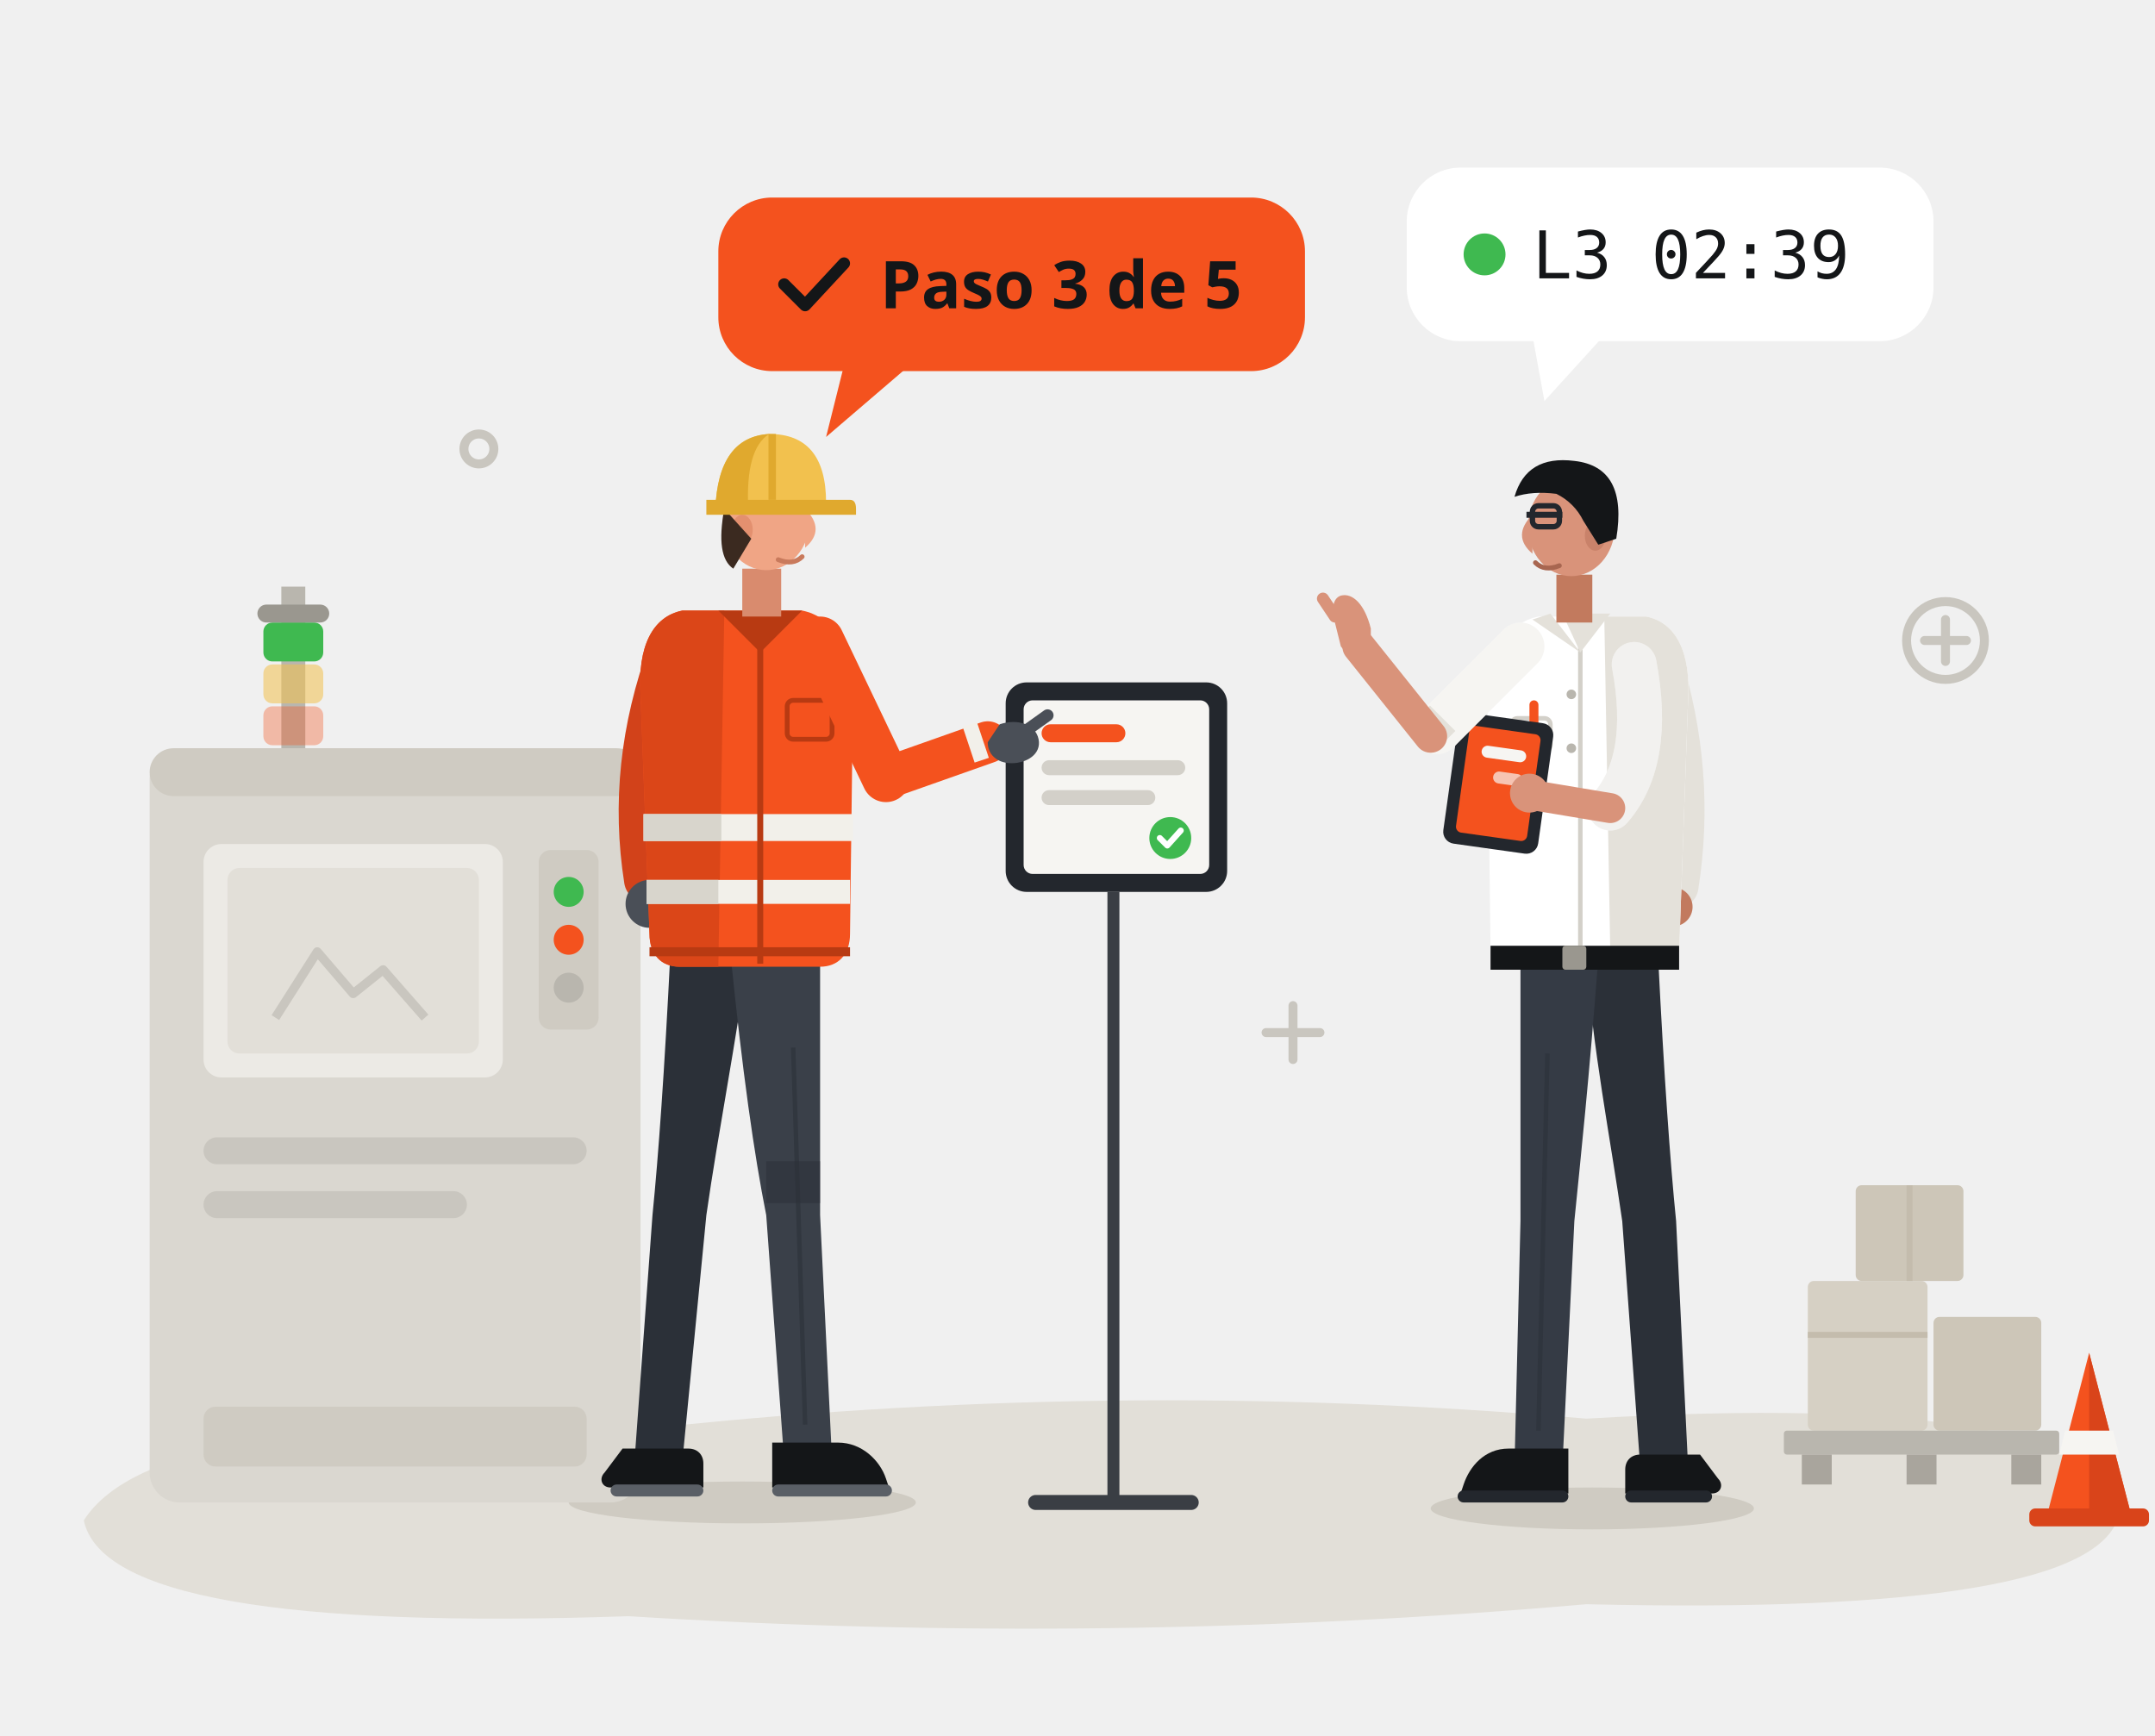
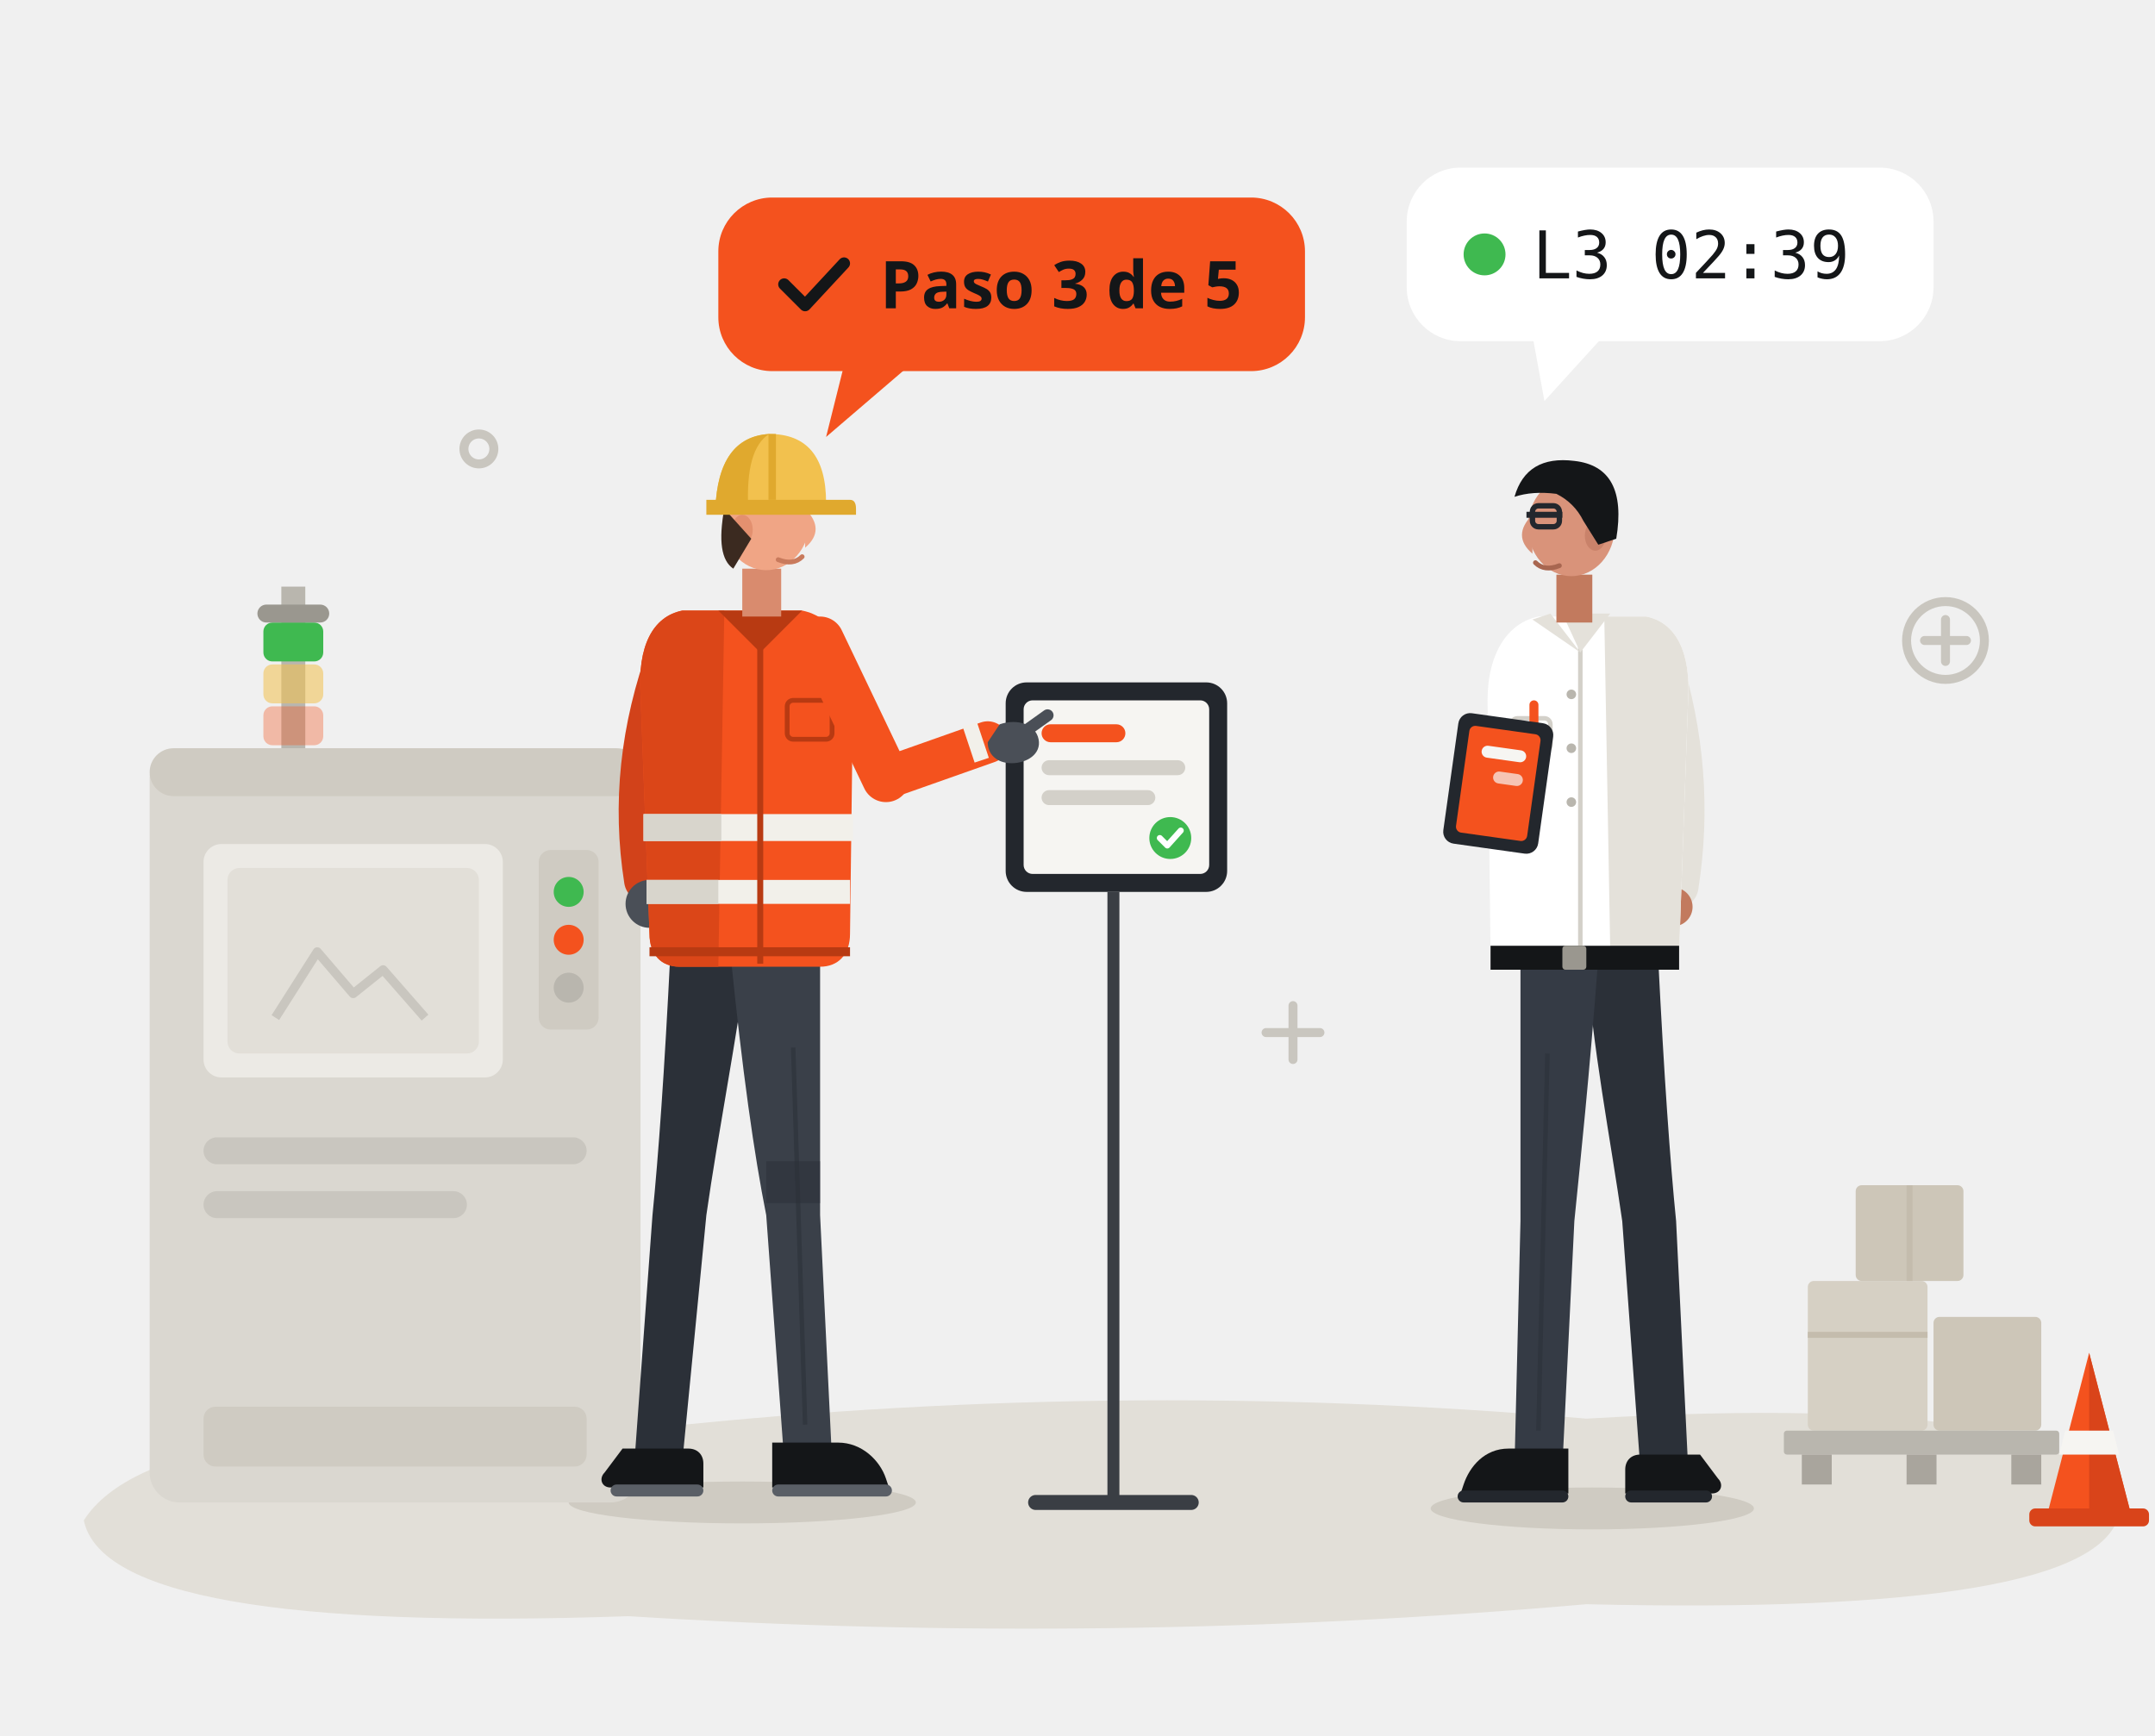
<svg xmlns="http://www.w3.org/2000/svg" viewBox="0 0 720 580" role="img" aria-label="Ilustración: un operario con casco y chaleco reflectante sigue los pasos en la tablet del puesto mientras el jefe de producción consulta el turno">
  <path d="M28 508Q52 470 210 478Q370 460 530 474Q700 464 708 506Q700 540 530 536Q370 550 210 540Q36 546 28 508Z" fill="#E2DFD8" />
  <ellipse cx="248" cy="502" rx="58" ry="7" fill="#CFCBC2" />
  <ellipse cx="532" cy="504" rx="54" ry="7" fill="#CFCBC2" />
  <rect x="50" y="250" width="164" height="252" rx="10" fill="#DAD7D0" />
  <rect x="50" y="250" width="164" height="16" rx="8" fill="#CFCBC2" />
  <rect x="68" y="282" width="100" height="78" rx="6" fill="#ECEAE5" />
  <rect x="76" y="290" width="84" height="62" rx="4" fill="#E2DFD8" />
  <path d="M92 340l14-22 12 14 10-8 14 16" fill="none" stroke="#C9C6BF" stroke-width="3" stroke-linejoin="round" />
  <rect x="180" y="284" width="20" height="60" rx="4" fill="#CFCBC2" />
-   <circle cx="190" cy="298" r="5" fill="#3FB950" />
+   <circle class="ilus-blink" cx="190" cy="298" r="5" fill="#3FB950" />
  <circle cx="190" cy="314" r="5" fill="#F4521E" />
  <circle cx="190" cy="330" r="5" fill="#B9B6AE" />
  <rect x="68" y="380" width="128" height="9" rx="4.5" fill="#C9C6BF" />
  <rect x="68" y="398" width="88" height="9" rx="4.5" fill="#C9C6BF" />
  <rect x="68" y="470" width="128" height="20" rx="4" fill="#CFCBC2" />
  <rect x="94" y="196" width="8" height="54" fill="#B9B6AE" />
-   <rect x="88" y="208" width="20" height="13" rx="3" fill="#3FB950" />
+   <rect class="ilus-blink" x="88" y="208" width="20" height="13" rx="3" fill="#3FB950" />
  <rect x="88" y="222" width="20" height="13" rx="3" fill="#F2C14E" opacity=".55" />
  <rect x="88" y="236" width="20" height="13" rx="3" fill="#F4521E" opacity=".35" />
  <rect x="86" y="202" width="24" height="6" rx="3" fill="#9A978F" />
  <rect x="604" y="428" width="40" height="50" rx="2" fill="#D6D0C4" />
  <path d="M604 446h40" stroke="#C4BCAD" stroke-width="2" />
  <rect x="646" y="440" width="36" height="38" rx="2" fill="#CDC6B8" />
  <rect x="620" y="396" width="36" height="32" rx="2" fill="#CDC6B8" />
  <path d="M638 396v32" stroke="#C4BCAD" stroke-width="2" />
  <rect x="596" y="478" width="92" height="8" rx="1" fill="#B9B6AE" />
  <rect x="602" y="486" width="10" height="10" fill="#A9A59D" />
  <rect x="637" y="486" width="10" height="10" fill="#A9A59D" />
  <rect x="672" y="486" width="10" height="10" fill="#A9A59D" />
  <path d="M684 506L698 452L712 506Z" fill="#F4521E" />
  <path d="M698 452L712 506H698Z" fill="#D9441A" />
  <path d="M690 478h16l2 8h-20z" fill="#F6F5F2" />
  <rect x="678" y="504" width="40" height="6" rx="2" fill="#D9441A" />
  <path d="M432 336v18M423 345h18" stroke="#C9C6BF" stroke-width="3" stroke-linecap="round" />
  <circle cx="650" cy="214" r="13" fill="none" stroke="#C9C6BF" stroke-width="3" />
  <path d="M650 207v14M643 214h14" stroke="#C9C6BF" stroke-width="3" stroke-linecap="round" />
  <circle cx="160" cy="150" r="5" fill="none" stroke="#C9C6BF" stroke-width="3" />
  <path d="M372 298V500" stroke="#3A3E44" stroke-width="4" />
  <path d="M346 502h52" stroke="#3A3E44" stroke-width="5" stroke-linecap="round" />
  <rect x="336" y="228" width="74" height="70" rx="7" fill="#23272D" />
  <rect x="342" y="234" width="62" height="58" rx="3" fill="#F6F5F2" />
  <rect x="348" y="242" width="28" height="6" rx="3" fill="#F4521E" />
  <rect x="348" y="254" width="48" height="5" rx="2.5" fill="#D3D0C9" />
  <rect x="348" y="264" width="38" height="5" rx="2.5" fill="#D3D0C9" />
-   <circle cx="391" cy="280" r="7" fill="#3FB950" />
+   <circle class="ilus-blink" cx="391" cy="280" r="7" fill="#3FB950" />
  <path d="M387.5 280l2.5 2.5 4.5-5" fill="none" stroke="#fff" stroke-width="2" stroke-linecap="round" stroke-linejoin="round" />
-   <g transform="translate(248 500)">
-     <path d="M-24 -182C-26 -142 -28 -114 -30 -94L-36 -12H-20L-12 -94C-8 -122 -2 -152 2 -182Z" fill="#2B3038" />
-     <path d="M-4 -182C0 -142 4 -114 8 -94L14 -12H30L26 -94C26 -130 26 -158 26 -182Z" fill="#3A4049" />
-     <path d="M17 -150L21 -24" stroke="#2B3038" stroke-width="1.5" opacity=".6" />
-     <path d="M8 -112h18v14H8z" fill="#2B3038" opacity=".55" />
-     <path d="M-40 -16h22c3 0 5 2 5 5v8h-31c-3 0-4-3-2-5z" fill="#141618" />
-     <rect x="-44" y="-4" width="31" height="4" rx="2" fill="#5A5F66" />
-     <path d="M10 -18h22c8 0 14 6 16 12l1 3H10z" fill="#141618" />
-     <rect x="10" y="-4" width="40" height="4" rx="2" fill="#5A5F66" />
-     <path d="M-24 -282Q-38 -244 -32 -206" fill="none" stroke="#D2421A" stroke-width="15" stroke-linecap="round" />
-     <circle cx="-31" cy="-198" r="8" fill="#4A4F57" />
-     <path d="M-20 -296C-30 -294 -35 -284 -34 -268L-31 -188C-31 -181 -27 -177 -21 -177H26C32 -177 36 -181 36 -188L37 -268C37 -284 30 -294 20 -296Z" fill="#F4521E" />
-     <path d="M-20 -296C-30 -294 -35 -284 -34 -268L-31 -188C-31 -181 -27 -177 -21 -177H-8L-6 -296Z" fill="#DB4618" />
-     <path d="M-33 -228H37V-219H-33Z" fill="#F2F0EA" />
-     <path d="M-32 -206H36V-198H-32Z" fill="#F2F0EA" />
-     <path d="M-33 -228H-7V-219H-33ZM-32 -206H-8V-198H-32Z" fill="#D8D5CC" />
-     <path d="M-14 -296L-12 -228M-2 -296L-1 -228" stroke="#F2F0EA" stroke-width="4" opacity="0" />
-     <path d="M6 -294V-178" stroke="#B83A12" stroke-width="2" />
-     <rect x="15" y="-266" width="15" height="13" rx="2" fill="none" stroke="#B83A12" stroke-width="1.6" />
-     <path d="M-8 -296L6 -282L20 -296Z" fill="#B83A12" />
-     <path d="M-31 -182H36" stroke="#B83A12" stroke-width="3" />
-     <path d="M0 -310h13v16H0z" fill="#D98B6E" />
-     <ellipse cx="8" cy="-326" rx="14.5" ry="16.5" fill="#F0A585" />
-     <path d="M21 -330Q28 -323 21 -317Z" fill="#F0A585" />
-     <ellipse cx="0" cy="-323" rx="3.5" ry="5" fill="#E3906F" />
-     <path d="M-6 -330Q-9 -314 -3 -310L3 -320Z" fill="#3B2A20" />
-     <path d="M12 -313Q17 -311 20 -314" fill="none" stroke="#C97A5C" stroke-width="1.6" stroke-linecap="round" />
-     <path d="M-9 -330Q-8 -354 9 -355Q28 -355 28 -332Z" fill="#F2C14E" />
-     <path d="M9 -355Q-8 -354 -9 -330H2Q1 -350 9 -355Z" fill="#E0A92E" />
-     <path d="M-12 -333H36Q38 -333 38 -330V-328H-12Z" fill="#E0A92E" />
-     <path d="M10 -355V-333" stroke="#E0A92E" stroke-width="2.5" />
-     <path d="M26 -286L48 -240" fill="none" stroke="#F4521E" stroke-width="16" stroke-linecap="round" />
-     <path d="M48 -240L82 -252" fill="none" stroke="#F4521E" stroke-width="14" stroke-linecap="round" />
-     <path d="M76 -258L80 -246" stroke="#F2F0EA" stroke-width="5" />
-     <path d="M86 -258c6 -2 12 0 13 5c1 5 -4 8 -9 8c-5 0 -8 -3 -8 -7z" fill="#4A4F57" />
-     <path d="M95 -256l7 -5" stroke="#4A4F57" stroke-width="4" stroke-linecap="round" />
+   <g class="ilus-breathe" style="--d:0s">
+     <g transform="translate(248 500)">
+       <path d="M-24 -182C-26 -142 -28 -114 -30 -94L-36 -12H-20L-12 -94C-8 -122 -2 -152 2 -182Z" fill="#2B3038" />
+       <path d="M-4 -182C0 -142 4 -114 8 -94L14 -12H30L26 -94C26 -130 26 -158 26 -182Z" fill="#3A4049" />
+       <path d="M17 -150L21 -24" stroke="#2B3038" stroke-width="1.5" opacity=".6" />
+       <path d="M8 -112h18v14H8z" fill="#2B3038" opacity=".55" />
+       <path d="M-40 -16h22c3 0 5 2 5 5v8h-31c-3 0-4-3-2-5z" fill="#141618" />
+       <rect x="-44" y="-4" width="31" height="4" rx="2" fill="#5A5F66" />
+       <path d="M10 -18h22c8 0 14 6 16 12l1 3H10z" fill="#141618" />
+       <rect x="10" y="-4" width="40" height="4" rx="2" fill="#5A5F66" />
+       <path d="M-24 -282Q-38 -244 -32 -206" fill="none" stroke="#D2421A" stroke-width="15" stroke-linecap="round" />
+       <circle cx="-31" cy="-198" r="8" fill="#4A4F57" />
+       <path d="M-20 -296C-30 -294 -35 -284 -34 -268L-31 -188C-31 -181 -27 -177 -21 -177H26C32 -177 36 -181 36 -188L37 -268C37 -284 30 -294 20 -296Z" fill="#F4521E" />
+       <path d="M-20 -296C-30 -294 -35 -284 -34 -268L-31 -188C-31 -181 -27 -177 -21 -177H-8L-6 -296Z" fill="#DB4618" />
+       <path d="M-33 -228H37V-219H-33Z" fill="#F2F0EA" />
+       <path d="M-32 -206H36V-198H-32Z" fill="#F2F0EA" />
+       <path d="M-33 -228H-7V-219H-33ZM-32 -206H-8V-198H-32Z" fill="#D8D5CC" />
+       <path d="M-14 -296L-12 -228M-2 -296L-1 -228" stroke="#F2F0EA" stroke-width="4" opacity="0" />
+       <path d="M6 -294V-178" stroke="#B83A12" stroke-width="2" />
+       <rect x="15" y="-266" width="15" height="13" rx="2" fill="none" stroke="#B83A12" stroke-width="1.6" />
+       <path d="M-8 -296L6 -282L20 -296Z" fill="#B83A12" />
+       <path d="M-31 -182H36" stroke="#B83A12" stroke-width="3" />
+       <path d="M0 -310h13v16H0z" fill="#D98B6E" />
+       <ellipse cx="8" cy="-326" rx="14.5" ry="16.5" fill="#F0A585" />
+       <path d="M21 -330Q28 -323 21 -317Z" fill="#F0A585" />
+       <ellipse cx="0" cy="-323" rx="3.5" ry="5" fill="#E3906F" />
+       <path d="M-6 -330Q-9 -314 -3 -310L3 -320Z" fill="#3B2A20" />
+       <path d="M12 -313Q17 -311 20 -314" fill="none" stroke="#C97A5C" stroke-width="1.6" stroke-linecap="round" />
+       <path d="M-9 -330Q-8 -354 9 -355Q28 -355 28 -332Z" fill="#F2C14E" />
+       <path d="M9 -355Q-8 -354 -9 -330H2Q1 -350 9 -355Z" fill="#E0A92E" />
+       <path d="M-12 -333H36Q38 -333 38 -330V-328H-12Z" fill="#E0A92E" />
+       <path d="M10 -355V-333" stroke="#E0A92E" stroke-width="2.5" />
+       <path d="M26 -286L48 -240" fill="none" stroke="#F4521E" stroke-width="16" stroke-linecap="round" />
+       <path d="M48 -240L82 -252" fill="none" stroke="#F4521E" stroke-width="14" stroke-linecap="round" />
+       <path d="M76 -258L80 -246" stroke="#F2F0EA" stroke-width="5" />
+       <path d="M86 -258c6 -2 12 0 13 5c1 5 -4 8 -9 8c-5 0 -8 -3 -8 -7z" fill="#4A4F57" />
+       <path d="M95 -256l7 -5" stroke="#4A4F57" stroke-width="4" stroke-linecap="round" />
+     </g>
  </g>
-   <g transform="translate(532 502) scale(-1 1)">
-     <path d="M-22 -182C-24 -142 -26 -114 -28 -94L-32 -12H-16L-10 -94C-6 -122 0 -152 2 -182Z" fill="#2B3038" />
-     <path d="M-2 -182C1 -142 4 -114 6 -94L10 -12H26L24 -94C24 -130 24 -158 24 -182Z" fill="#353B45" />
-     <path d="M15 -150L18 -24" stroke="#2B3038" stroke-width="1.5" opacity=".6" />
-     <path d="M-36 -16h20c3 0 5 2 5 5v8h-29c-3 0-4-3-2-5z" fill="#141618" />
-     <rect x="-40" y="-4" width="29" height="4" rx="2" fill="#23272D" />
-     <path d="M8 -18h20c8 0 13 6 15 12l1 3H8z" fill="#141618" />
-     <rect x="8" y="-4" width="37" height="4" rx="2" fill="#23272D" />
-     <path d="M-22 -282Q-34 -244 -28 -206" fill="none" stroke="#E4E1DA" stroke-width="15" stroke-linecap="round" />
-     <circle cx="-27" cy="-199" r="6.5" fill="#C27A5E" />
-     <path d="M-18 -296C-28 -294 -33 -284 -32 -268L-29 -184H34L35 -268C35 -284 28 -294 18 -296Z" fill="#FFFFFF" />
-     <path d="M-18 -296C-28 -294 -33 -284 -32 -268L-29 -184H-6L-4 -296Z" fill="#E4E1DA" />
-     <path d="M4 -292V-186" stroke="#D3D0C9" stroke-width="1.5" />
-     <circle cx="7" cy="-270" r="1.6" fill="#B9B6AE" />
-     <circle cx="7" cy="-252" r="1.6" fill="#B9B6AE" />
-     <circle cx="7" cy="-234" r="1.6" fill="#B9B6AE" />
-     <path d="M-6 -297L4 -284L10 -297Z" fill="#E4E1DA" />
-     <path d="M4 -284L14 -297L20 -295Z" fill="#E4E1DA" />
-     <rect x="14" y="-262" width="13" height="11" rx="2" fill="none" stroke="#D3D0C9" stroke-width="1.5" />
-     <rect x="18" y="-268" width="3" height="10" rx="1.5" fill="#F4521E" />
-     <path d="M-29 -186H34V-178H-29Z" fill="#141618" />
-     <rect x="2" y="-186" width="8" height="8" rx="1" fill="#9A978F" />
-     <path d="M0 -310h12v16H0z" fill="#C27A5E" />
-     <ellipse cx="7" cy="-326" rx="14.5" ry="16.5" fill="#D9937A" />
-     <path d="M20 -330Q27 -323 20 -317Z" fill="#D9937A" />
-     <ellipse cx="-1" cy="-323" rx="3.5" ry="5" fill="#C9826A" />
-     <path d="M-8 -322Q-12 -346 6 -348Q22 -350 26 -336Q20 -338 12 -337Q6 -334 3 -328L-2 -320Z" fill="#141618" />
-     <path d="M10 -330h12" stroke="#23272D" stroke-width="2" />
-     <rect x="11" y="-333" width="9" height="7" rx="2" fill="none" stroke="#23272D" stroke-width="1.8" />
-     <path d="M11 -313Q16 -311 19 -314" fill="none" stroke="#A86650" stroke-width="1.6" stroke-linecap="round" />
-     <g transform="rotate(-8 30 -236)">
-       <rect x="16" y="-262" width="32" height="44" rx="4" fill="#23272D" />
-       <rect x="20" y="-258" width="24" height="36" rx="2" fill="#F4521E" />
-       <rect x="24" y="-252" width="15" height="4" rx="2" fill="#F6F5F2" />
-       <rect x="24" y="-244" width="10" height="4" rx="2" fill="#F6F5F2" opacity=".7" />
+   <g class="ilus-breathe" style="--d:0.45s">
+     <g transform="translate(532 502) scale(-1 1)">
+       <path d="M-22 -182C-24 -142 -26 -114 -28 -94L-32 -12H-16L-10 -94C-6 -122 0 -152 2 -182Z" fill="#2B3038" />
+       <path d="M-2 -182C1 -142 4 -114 6 -94L10 -12H26L24 -94C24 -130 24 -158 24 -182Z" fill="#353B45" />
+       <path d="M15 -150L18 -24" stroke="#2B3038" stroke-width="1.5" opacity=".6" />
+       <path d="M-36 -16h20c3 0 5 2 5 5v8h-29c-3 0-4-3-2-5z" fill="#141618" />
+       <rect x="-40" y="-4" width="29" height="4" rx="2" fill="#23272D" />
+       <path d="M8 -18h20c8 0 13 6 15 12l1 3H8z" fill="#141618" />
+       <rect x="8" y="-4" width="37" height="4" rx="2" fill="#23272D" />
+       <path d="M-22 -282Q-34 -244 -28 -206" fill="none" stroke="#E4E1DA" stroke-width="15" stroke-linecap="round" />
+       <circle cx="-27" cy="-199" r="6.5" fill="#C27A5E" />
+       <path d="M-18 -296C-28 -294 -33 -284 -32 -268L-29 -184H34L35 -268C35 -284 28 -294 18 -296Z" fill="#FFFFFF" />
+       <path d="M-18 -296C-28 -294 -33 -284 -32 -268L-29 -184H-6L-4 -296Z" fill="#E4E1DA" />
+       <path d="M4 -292V-186" stroke="#D3D0C9" stroke-width="1.5" />
+       <circle cx="7" cy="-270" r="1.6" fill="#B9B6AE" />
+       <circle cx="7" cy="-252" r="1.6" fill="#B9B6AE" />
+       <circle cx="7" cy="-234" r="1.6" fill="#B9B6AE" />
+       <path d="M-6 -297L4 -284L10 -297Z" fill="#E4E1DA" />
+       <path d="M4 -284L14 -297L20 -295Z" fill="#E4E1DA" />
+       <rect x="14" y="-262" width="13" height="11" rx="2" fill="none" stroke="#D3D0C9" stroke-width="1.5" />
+       <rect x="18" y="-268" width="3" height="10" rx="1.5" fill="#F4521E" />
+       <path d="M-29 -186H34V-178H-29Z" fill="#141618" />
+       <rect x="2" y="-186" width="8" height="8" rx="1" fill="#9A978F" />
+       <path d="M0 -310h12v16H0z" fill="#C27A5E" />
+       <ellipse cx="7" cy="-326" rx="14.5" ry="16.5" fill="#D9937A" />
+       <path d="M20 -330Q27 -323 20 -317Z" fill="#D9937A" />
+       <ellipse cx="-1" cy="-323" rx="3.5" ry="5" fill="#C9826A" />
+       <path d="M-8 -322Q-12 -346 6 -348Q22 -350 26 -336Q20 -338 12 -337Q6 -334 3 -328L-2 -320Z" fill="#141618" />
+       <path d="M10 -330h12" stroke="#23272D" stroke-width="2" />
+       <rect x="11" y="-333" width="9" height="7" rx="2" fill="none" stroke="#23272D" stroke-width="1.8" />
+       <path d="M11 -313Q16 -311 19 -314" fill="none" stroke="#A86650" stroke-width="1.6" stroke-linecap="round" />
+       <g transform="rotate(-8 30 -236)">
+         <rect x="16" y="-262" width="32" height="44" rx="4" fill="#23272D" />
+         <rect x="20" y="-258" width="24" height="36" rx="2" fill="#F4521E" />
+         <rect x="24" y="-252" width="15" height="4" rx="2" fill="#F6F5F2" />
+         <rect x="24" y="-244" width="10" height="4" rx="2" fill="#F6F5F2" opacity=".7" />
+       </g>
    </g>
    <path d="M-14 -280Q-20 -248 -6 -232" fill="none" stroke="#FFFFFF" stroke-width="15" stroke-linecap="round" />
    <path d="M-14 -280Q-20 -248 -6 -232" fill="none" stroke="#D3D0C9" stroke-width="15" stroke-linecap="round" opacity=".3" />
    <path d="M-6 -232L18 -236" fill="none" stroke="#D9937A" stroke-width="10" stroke-linecap="round" />
    <circle cx="21" cy="-237" r="6.5" fill="#D9937A" />
    <path d="M24 -286L52 -258" fill="none" stroke="#FFFFFF" stroke-width="16" stroke-linecap="round" />
    <path d="M24 -286L52 -258" fill="none" stroke="#E4E1DA" stroke-width="16" stroke-linecap="round" opacity=".35" />
    <path d="M50 -262l6 6" stroke="#E4E1DA" stroke-width="12" />
    <path d="M54 -256L78 -286" fill="none" stroke="#D9937A" stroke-width="11" stroke-linecap="round" />
    <path d="M74 -292c2 -8 6 -12 10 -11c3 1 3 5 2 9l-2 8c-3 4 -8 4 -10 -1z" fill="#D9937A" />
    <path d="M86 -296l4 -6" stroke="#D9937A" stroke-width="4" stroke-linecap="round" />
  </g>
-   <rect x="240" y="66" width="196" height="58" rx="18" fill="#F4521E" />
-   <path d="M282 122l-6 24 28-24z" fill="#F4521E" />
-   <path d="M262 95l7 7 13-14" fill="none" stroke="#141618" stroke-width="4" stroke-linecap="round" stroke-linejoin="round" />
-   <text x="294" y="103" font-family="DM Sans, sans-serif" font-weight="700" font-size="22" fill="#141618">Paso 3 de 5</text>
-   <rect x="470" y="56" width="176" height="58" rx="18" fill="#FFFFFF" />
-   <path d="M512 112l4 22 20-22z" fill="#FFFFFF" />
-   <circle cx="496" cy="85" r="7" fill="#3FB950" />
-   <text x="512" y="93" font-family="DM Mono, monospace" font-weight="500" font-size="22" fill="#141618">L3 02:39</text>
+   <g class="ilus-bubble" style="--i:0">
+     <rect x="240" y="66" width="196" height="58" rx="18" fill="#F4521E" />
+     <path d="M282 122l-6 24 28-24z" fill="#F4521E" />
+     <path d="M262 95l7 7 13-14" fill="none" stroke="#141618" stroke-width="4" stroke-linecap="round" stroke-linejoin="round" />
+     <text x="294" y="103" font-family="DM Sans, sans-serif" font-weight="700" font-size="22" fill="#141618">Paso 3 de 5</text>
+   </g>
+   <g class="ilus-bubble" style="--i:1">
+     <rect x="470" y="56" width="176" height="58" rx="18" fill="#FFFFFF" />
+     <path d="M512 112l4 22 20-22z" fill="#FFFFFF" />
+     <circle class="ilus-blink" cx="496" cy="85" r="7" fill="#3FB950" />
+     <text x="512" y="93" font-family="DM Mono, monospace" font-weight="500" font-size="22" fill="#141618">L3 02:39</text>
+   </g>
</svg>
